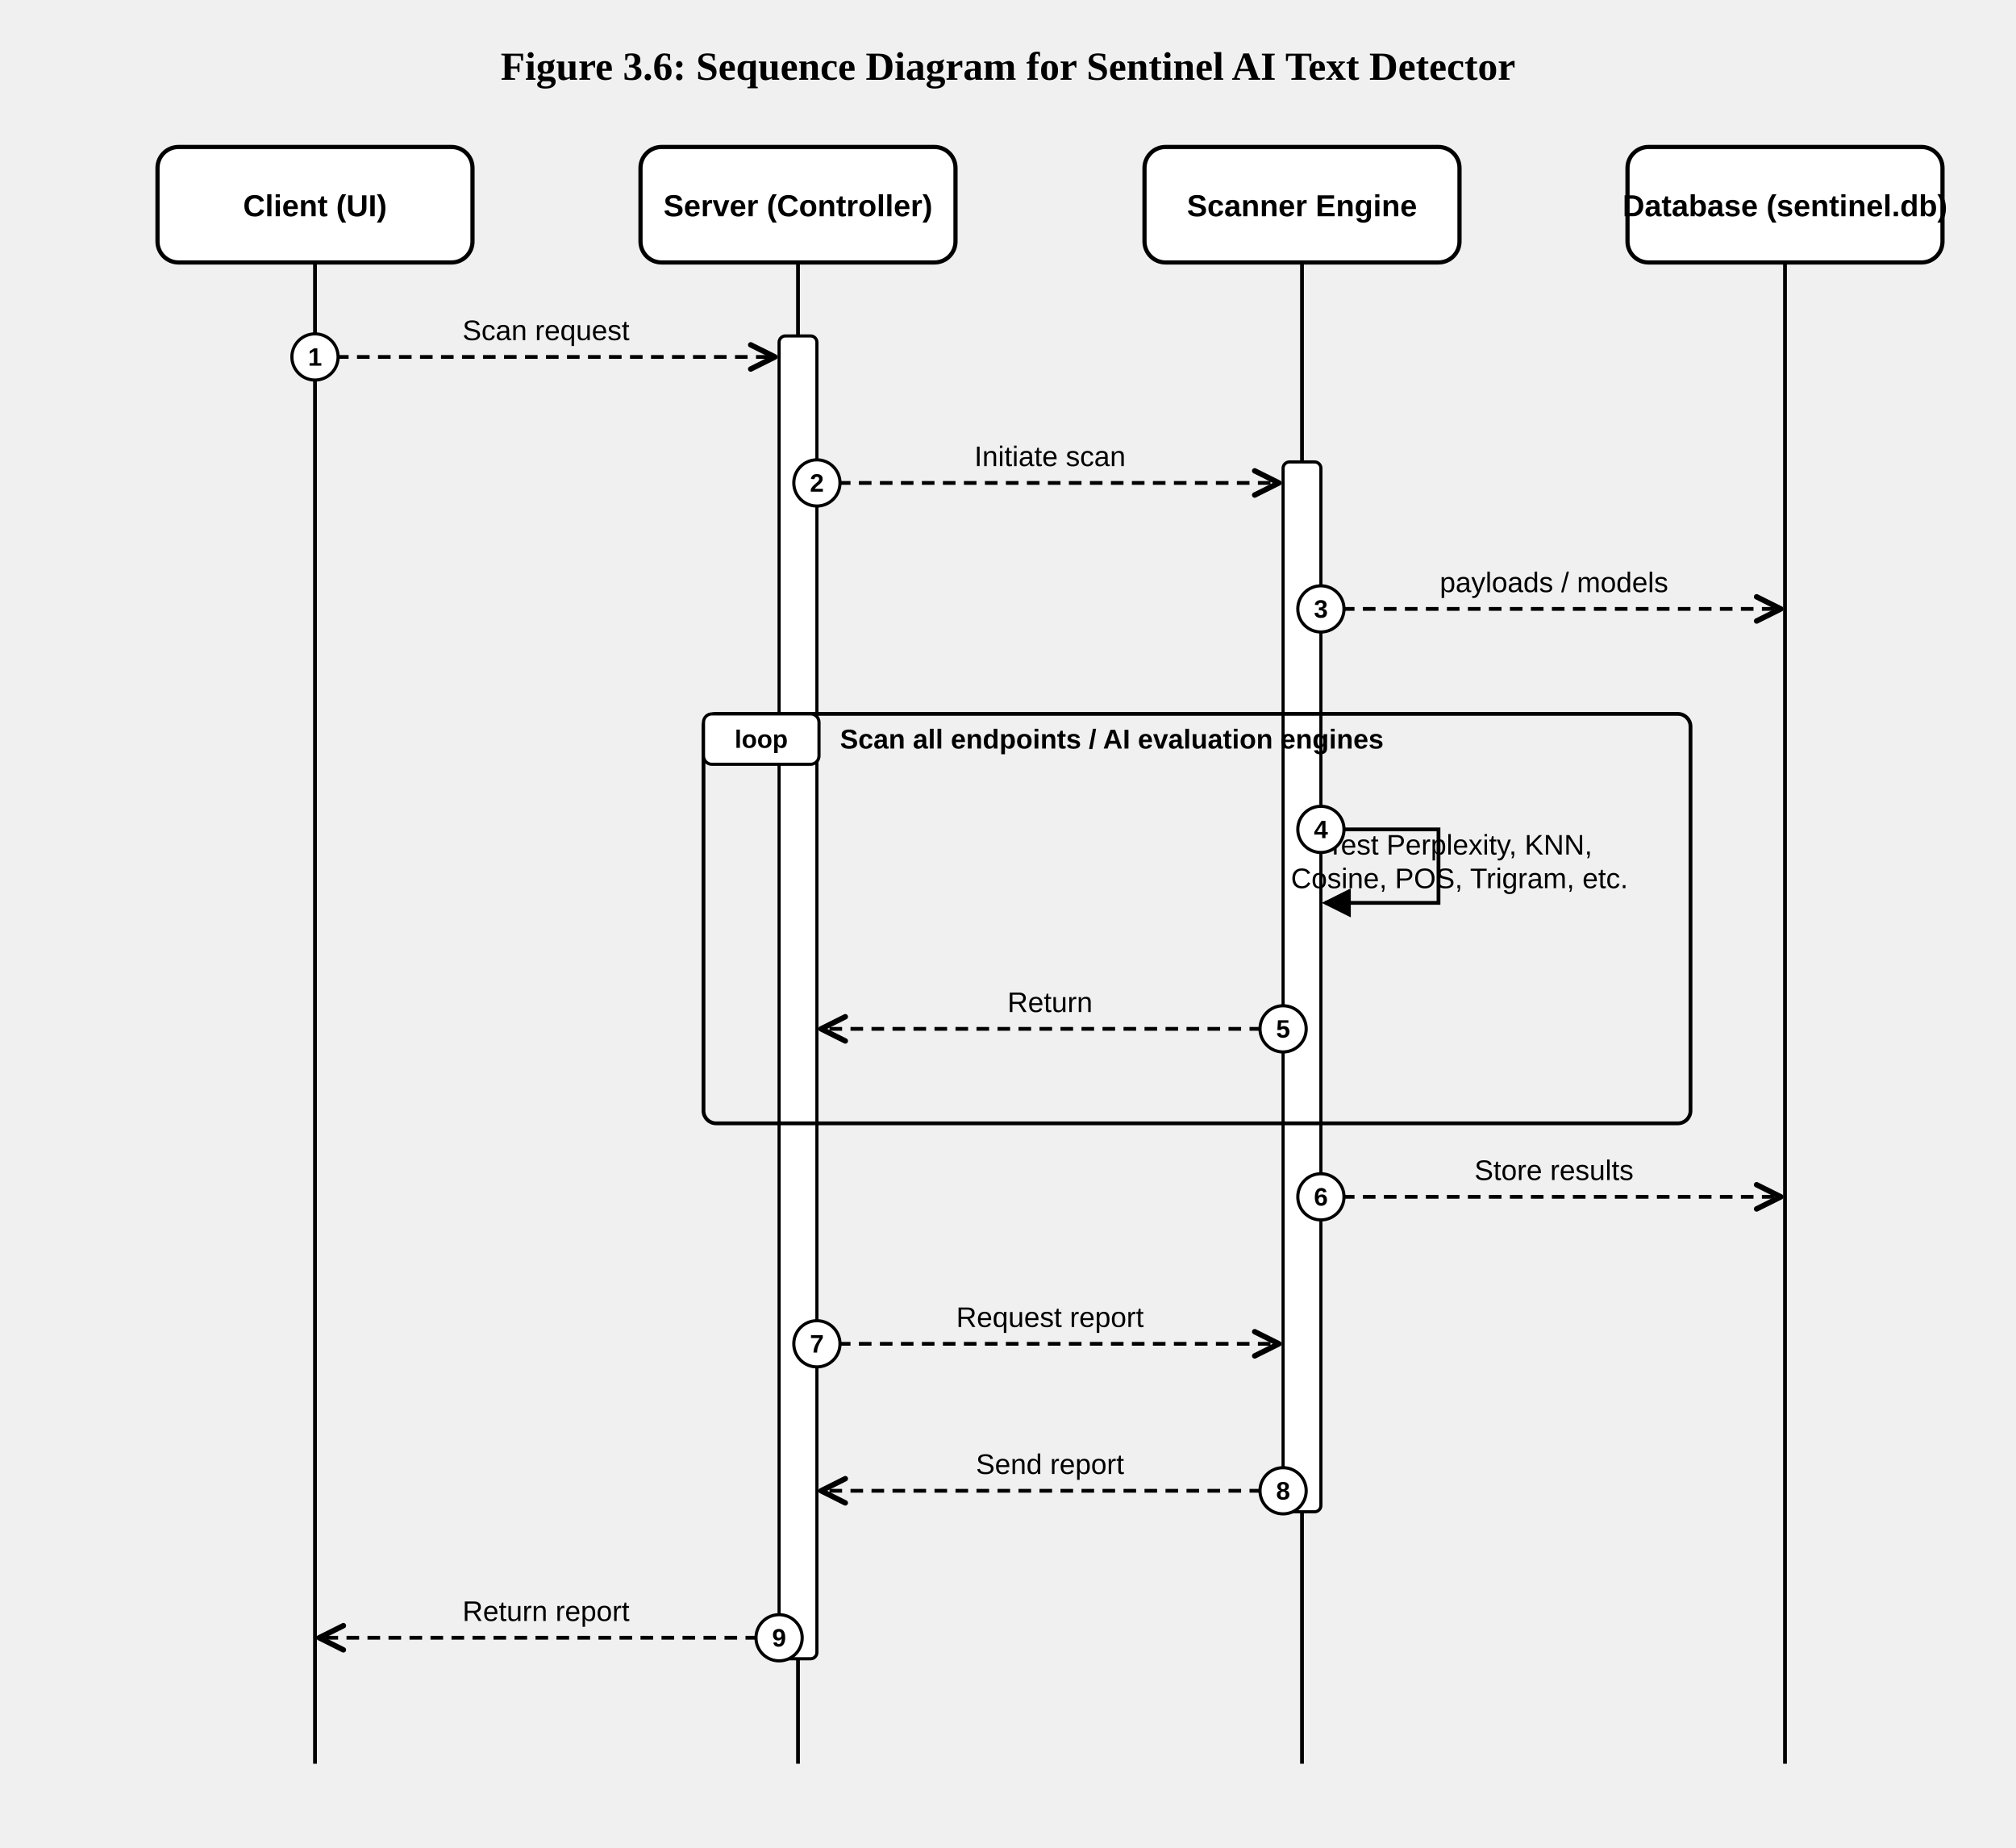
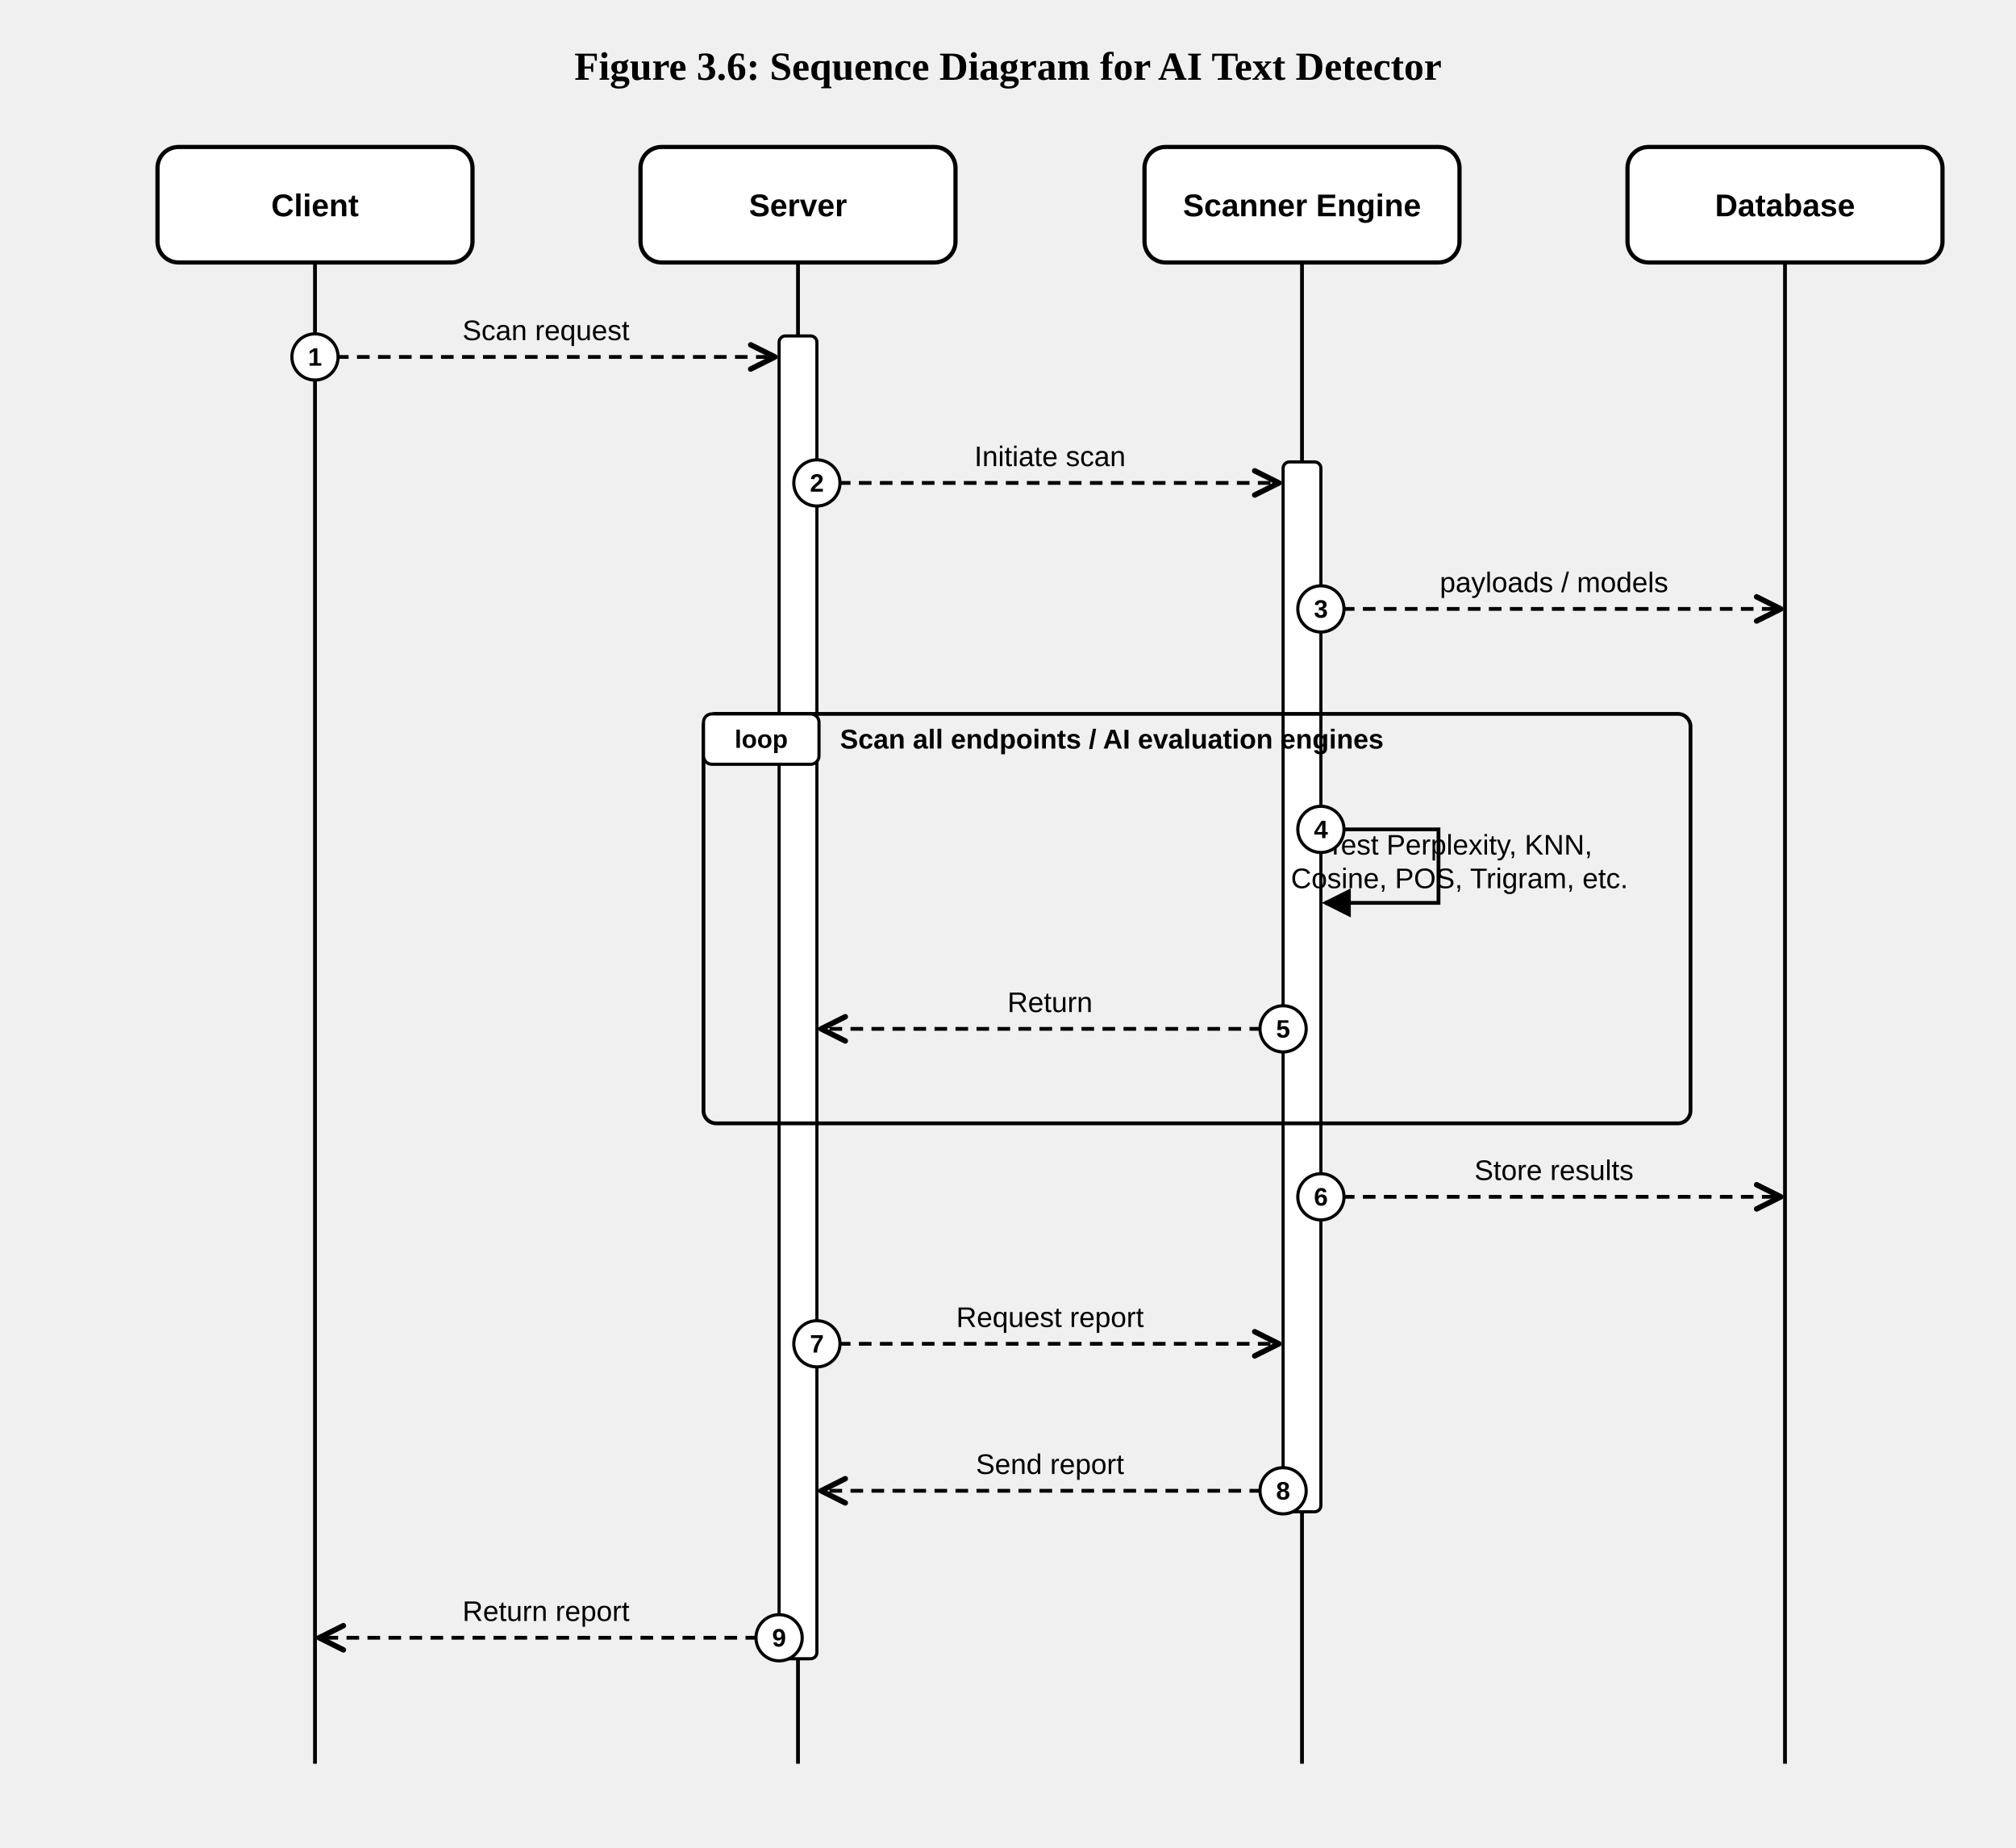
<svg xmlns="http://www.w3.org/2000/svg" viewBox="0 0 960 880" width="100%" height="100%" style="background-color: #ffffff;">
  <defs>
    <marker id="arrow-open" viewBox="0 0 10 10" refX="9" refY="5" markerWidth="8" markerHeight="8" orient="auto-start-reverse">
      <path d="M 1 1 L 9 5 L 1 9" fill="none" stroke="#000000" stroke-width="1.8" stroke-linecap="round" stroke-linejoin="round" />
    </marker>
    <marker id="arrow-solid" viewBox="0 0 10 10" refX="9" refY="5" markerWidth="8" markerHeight="8" orient="auto-start-reverse">
      <path d="M 1 1 L 9 5 L 1 9 z" fill="#000000" stroke="#000000" stroke-width="1" />
    </marker>
  </defs>
  <style>
    .diagram-title { font-family: 'Times New Roman', Georgia, serif; font-size: 19px; font-weight: bold; fill: #000000; text-anchor: middle; }
-     .header-box-text { font-family: 'Helvetica Neue', Arial, sans-serif; font-size: 14.5px; font-weight: bold; fill: #000000; text-anchor: middle; }
+     .header-box-text { font-family: 'Helvetica Neue', Arial, sans-serif; font-size: 15px; font-weight: bold; fill: #000000; text-anchor: middle; }
    .msg-text { font-family: 'Helvetica Neue', Arial, sans-serif; font-size: 13.5px; font-weight: 500; fill: #000000; text-anchor: middle; }
    .msg-line { stroke: #000000; stroke-width: 1.8; stroke-dasharray: 6,4; fill: none; }
    .msg-line-solid { stroke: #000000; stroke-width: 1.8; fill: none; }
    .num-circle { fill: #ffffff; stroke: #000000; stroke-width: 1.5; }
    .num-text { font-family: 'Helvetica Neue', Arial, sans-serif; font-size: 12px; font-weight: bold; fill: #000000; text-anchor: middle; dominant-baseline: central; }
    .loop-box { fill: none; stroke: #000000; stroke-width: 1.8; rx: 6px; }
    .loop-badge { fill: #ffffff; stroke: #000000; stroke-width: 1.5; rx: 4px; }
    .loop-badge-text { font-family: 'Helvetica Neue', Arial, sans-serif; font-size: 12px; font-weight: bold; fill: #000000; text-anchor: middle; dominant-baseline: central; }
    .loop-header-text { font-family: 'Helvetica Neue', Arial, sans-serif; font-size: 13px; font-weight: bold; fill: #000000; dominant-baseline: central; }
  </style>
-   <text x="480" y="38" class="diagram-title">Figure 3.6: Sequence Diagram for Sentinel AI Text Detector</text>
+   <text x="480" y="38" class="diagram-title">Figure 3.6: Sequence Diagram for AI Text Detector</text>
  <line x1="150" y1="125" x2="150" y2="840" stroke="#000000" stroke-width="1.8" />
  <line x1="380" y1="125" x2="380" y2="840" stroke="#000000" stroke-width="1.8" />
  <line x1="620" y1="125" x2="620" y2="840" stroke="#000000" stroke-width="1.8" />
  <line x1="850" y1="125" x2="850" y2="840" stroke="#000000" stroke-width="1.8" />
  <rect x="371" y="160" width="18" height="630" rx="3" fill="#ffffff" stroke="#000000" stroke-width="1.5" />
  <rect x="611" y="220" width="18" height="500" rx="3" fill="#ffffff" stroke="#000000" stroke-width="1.5" />
  <rect x="75" y="70" width="150" height="55" rx="10" ry="10" fill="#ffffff" stroke="#000000" stroke-width="2" />
-   <text x="150" y="103" class="header-box-text">Client (UI)</text>
+   <text x="150" y="103" class="header-box-text">Client</text>
  <rect x="305" y="70" width="150" height="55" rx="10" ry="10" fill="#ffffff" stroke="#000000" stroke-width="2" />
-   <text x="380" y="103" class="header-box-text">Server (Controller)</text>
+   <text x="380" y="103" class="header-box-text">Server</text>
  <rect x="545" y="70" width="150" height="55" rx="10" ry="10" fill="#ffffff" stroke="#000000" stroke-width="2" />
  <text x="620" y="103" class="header-box-text">Scanner Engine</text>
  <rect x="775" y="70" width="150" height="55" rx="10" ry="10" fill="#ffffff" stroke="#000000" stroke-width="2" />
-   <text x="850" y="103" class="header-box-text">Database (sentinel.db)</text>
+   <text x="850" y="103" class="header-box-text">Database</text>
  <path d="M 150 170 L 369 170" class="msg-line" marker-end="url(#arrow-open)" />
  <text x="260" y="162" class="msg-text">Scan request</text>
  <circle cx="150" cy="170" r="11" class="num-circle" />
  <text x="150" y="170" class="num-text">1</text>
  <path d="M 389 230 L 609 230" class="msg-line" marker-end="url(#arrow-open)" />
  <text x="500" y="222" class="msg-text">Initiate scan</text>
  <circle cx="389" cy="230" r="11" class="num-circle" />
  <text x="389" y="230" class="num-text">2</text>
  <path d="M 629 290 L 848 290" class="msg-line" marker-end="url(#arrow-open)" />
  <text x="740" y="282" class="msg-text">payloads / models</text>
  <circle cx="629" cy="290" r="11" class="num-circle" />
  <text x="629" y="290" class="num-text">3</text>
  <g>
    <rect x="335" y="340" width="470" height="195" class="loop-box" />
    <rect x="335" y="340" width="55" height="24" class="loop-badge" />
    <text x="362.5" y="352" class="loop-badge-text">loop</text>
    <text x="400" y="352" class="loop-header-text">Scan all endpoints / AI evaluation engines</text>
  </g>
  <path d="M 629 395 L 685 395 L 685 430 L 631 430" class="msg-line-solid" marker-end="url(#arrow-solid)" />
  <text x="695" y="407" class="msg-text" text-anchor="start">Test Perplexity, KNN,</text>
  <text x="695" y="423" class="msg-text" text-anchor="start">Cosine, POS, Trigram, etc.</text>
  <circle cx="629" cy="395" r="11" class="num-circle" />
  <text x="629" y="395" class="num-text">4</text>
  <path d="M 611 490 L 391 490" class="msg-line" marker-end="url(#arrow-open)" />
  <text x="500" y="482" class="msg-text">Return</text>
  <circle cx="611" cy="490" r="11" class="num-circle" />
  <text x="611" y="490" class="num-text">5</text>
  <path d="M 629 570 L 848 570" class="msg-line" marker-end="url(#arrow-open)" />
  <text x="740" y="562" class="msg-text">Store results</text>
  <circle cx="629" cy="570" r="11" class="num-circle" />
  <text x="629" y="570" class="num-text">6</text>
  <path d="M 389 640 L 609 640" class="msg-line" marker-end="url(#arrow-open)" />
  <text x="500" y="632" class="msg-text">Request report</text>
  <circle cx="389" cy="640" r="11" class="num-circle" />
  <text x="389" y="640" class="num-text">7</text>
  <path d="M 611 710 L 391 710" class="msg-line" marker-end="url(#arrow-open)" />
  <text x="500" y="702" class="msg-text">Send report</text>
  <circle cx="611" cy="710" r="11" class="num-circle" />
  <text x="611" y="710" class="num-text">8</text>
  <path d="M 371 780 L 152 780" class="msg-line" marker-end="url(#arrow-open)" />
  <text x="260" y="772" class="msg-text">Return report</text>
  <circle cx="371" cy="780" r="11" class="num-circle" />
  <text x="371" y="780" class="num-text">9</text>
</svg>
